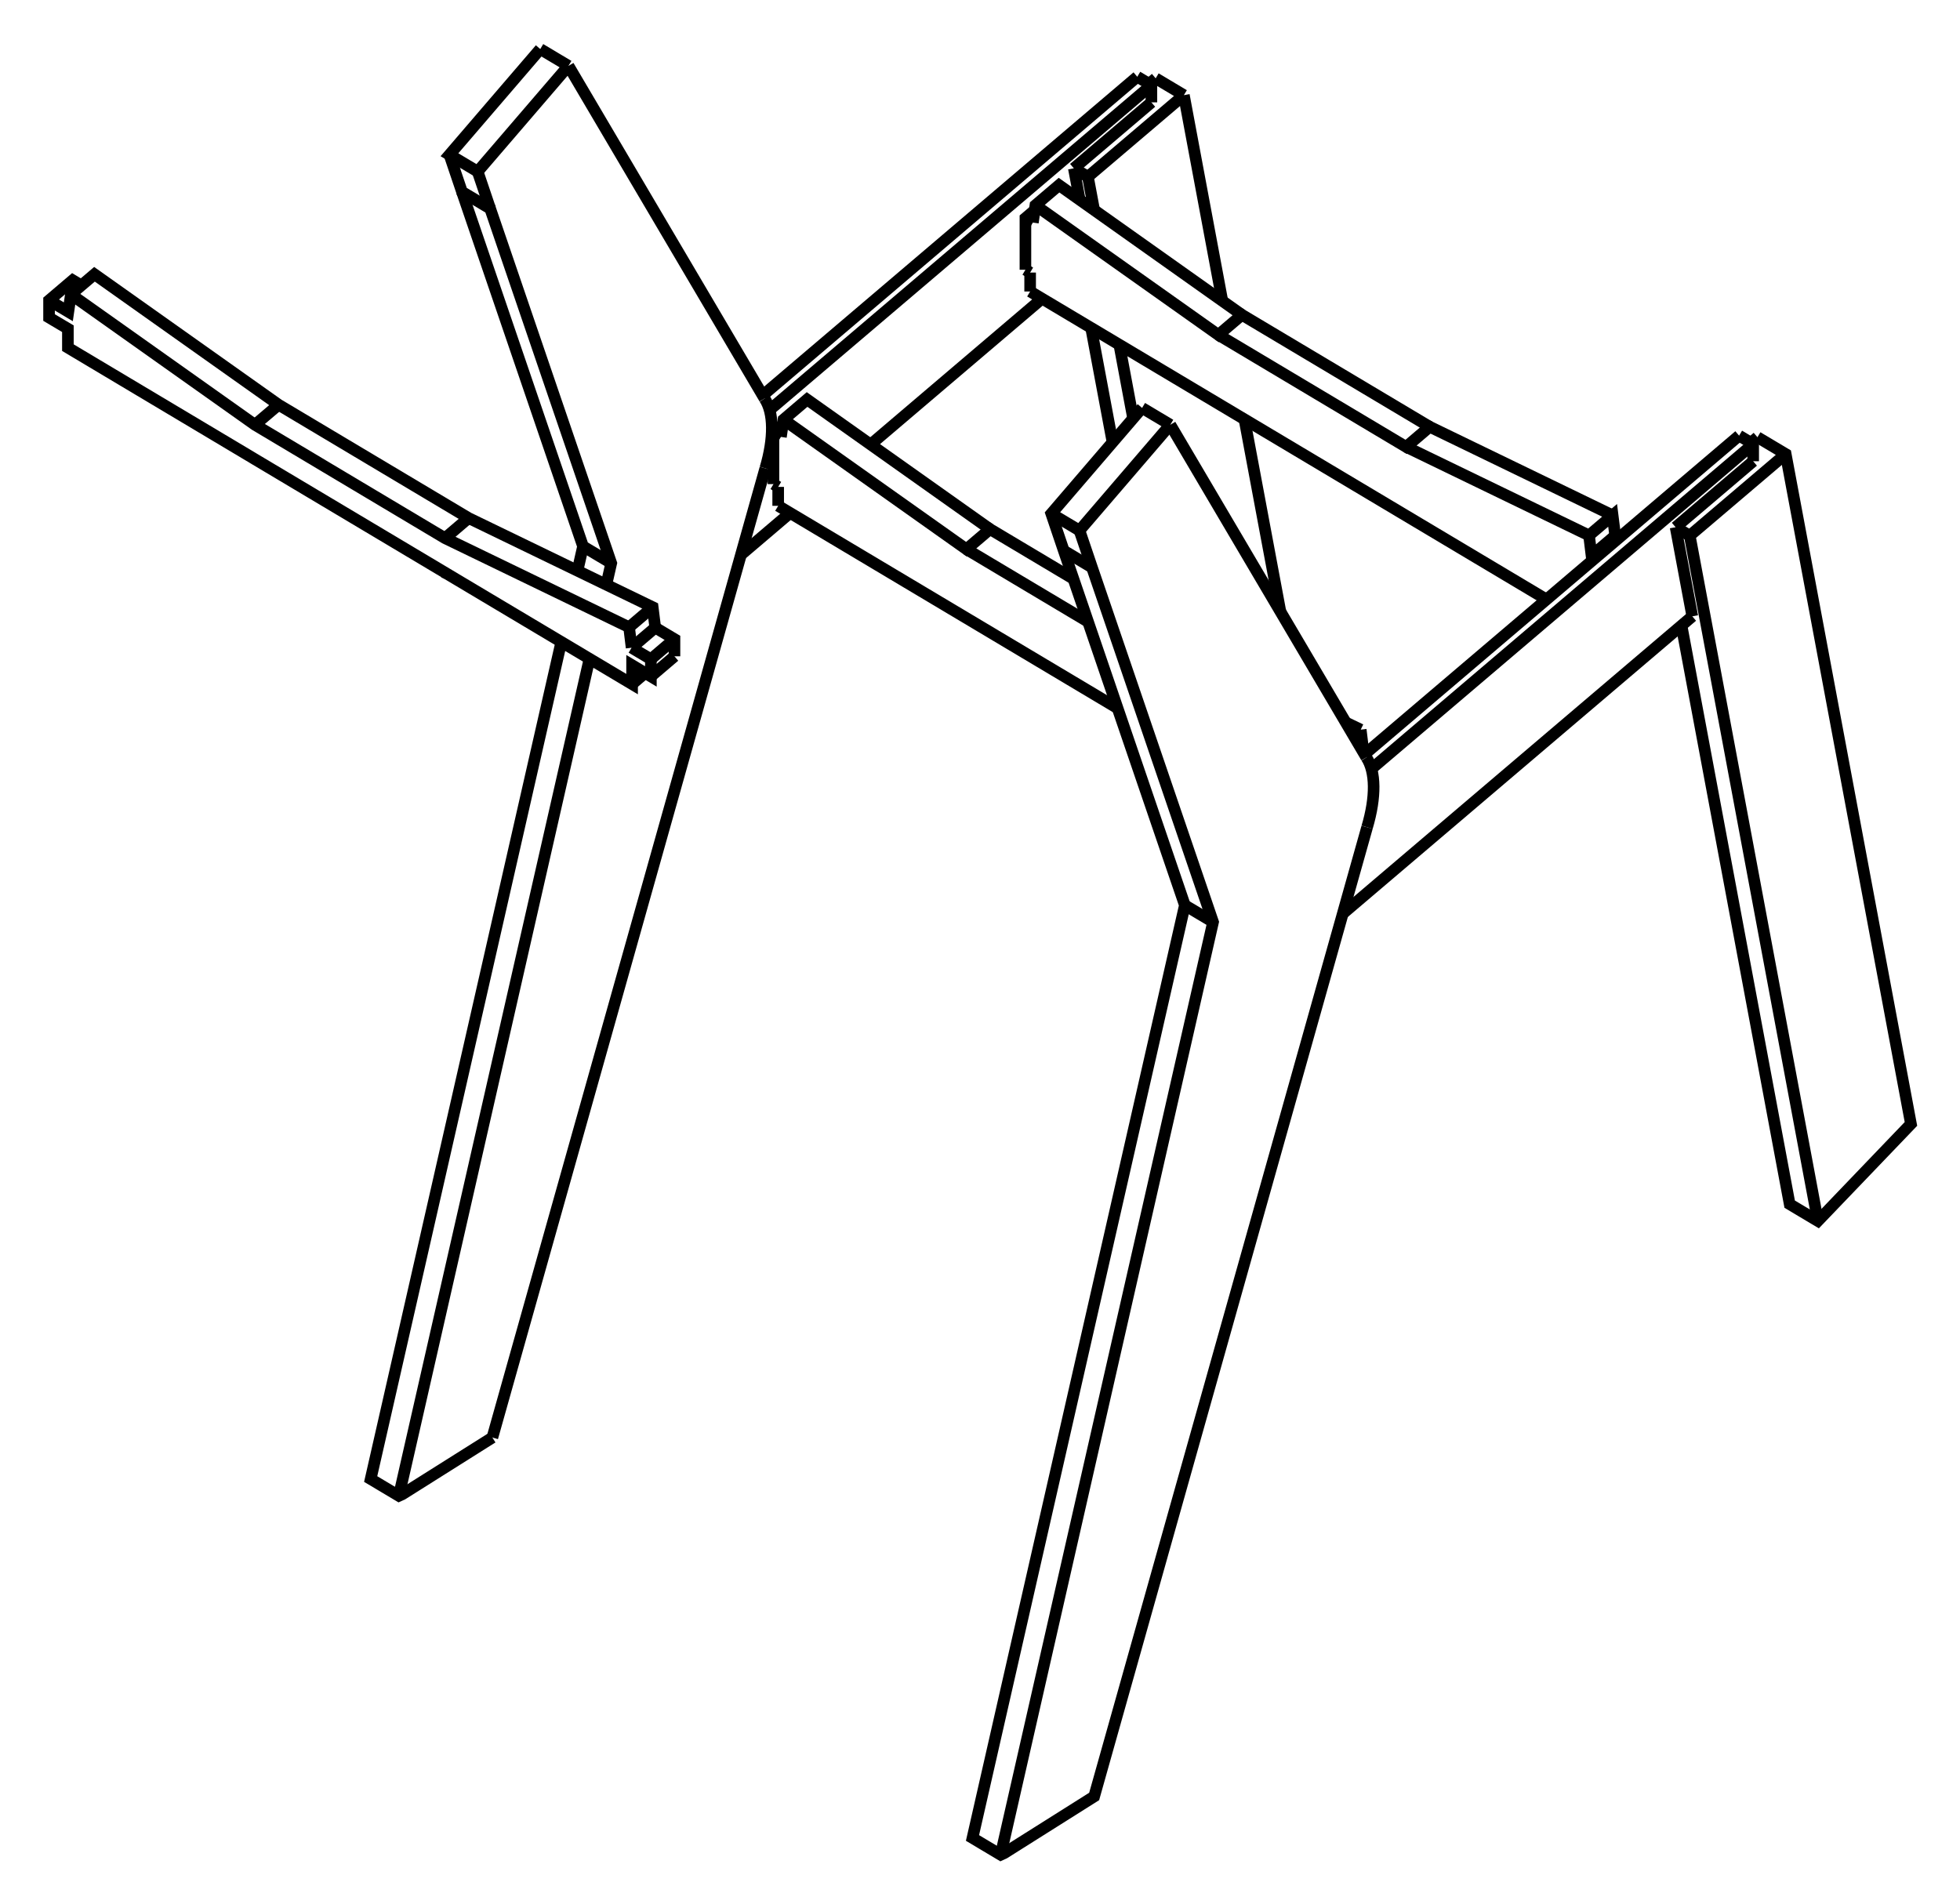
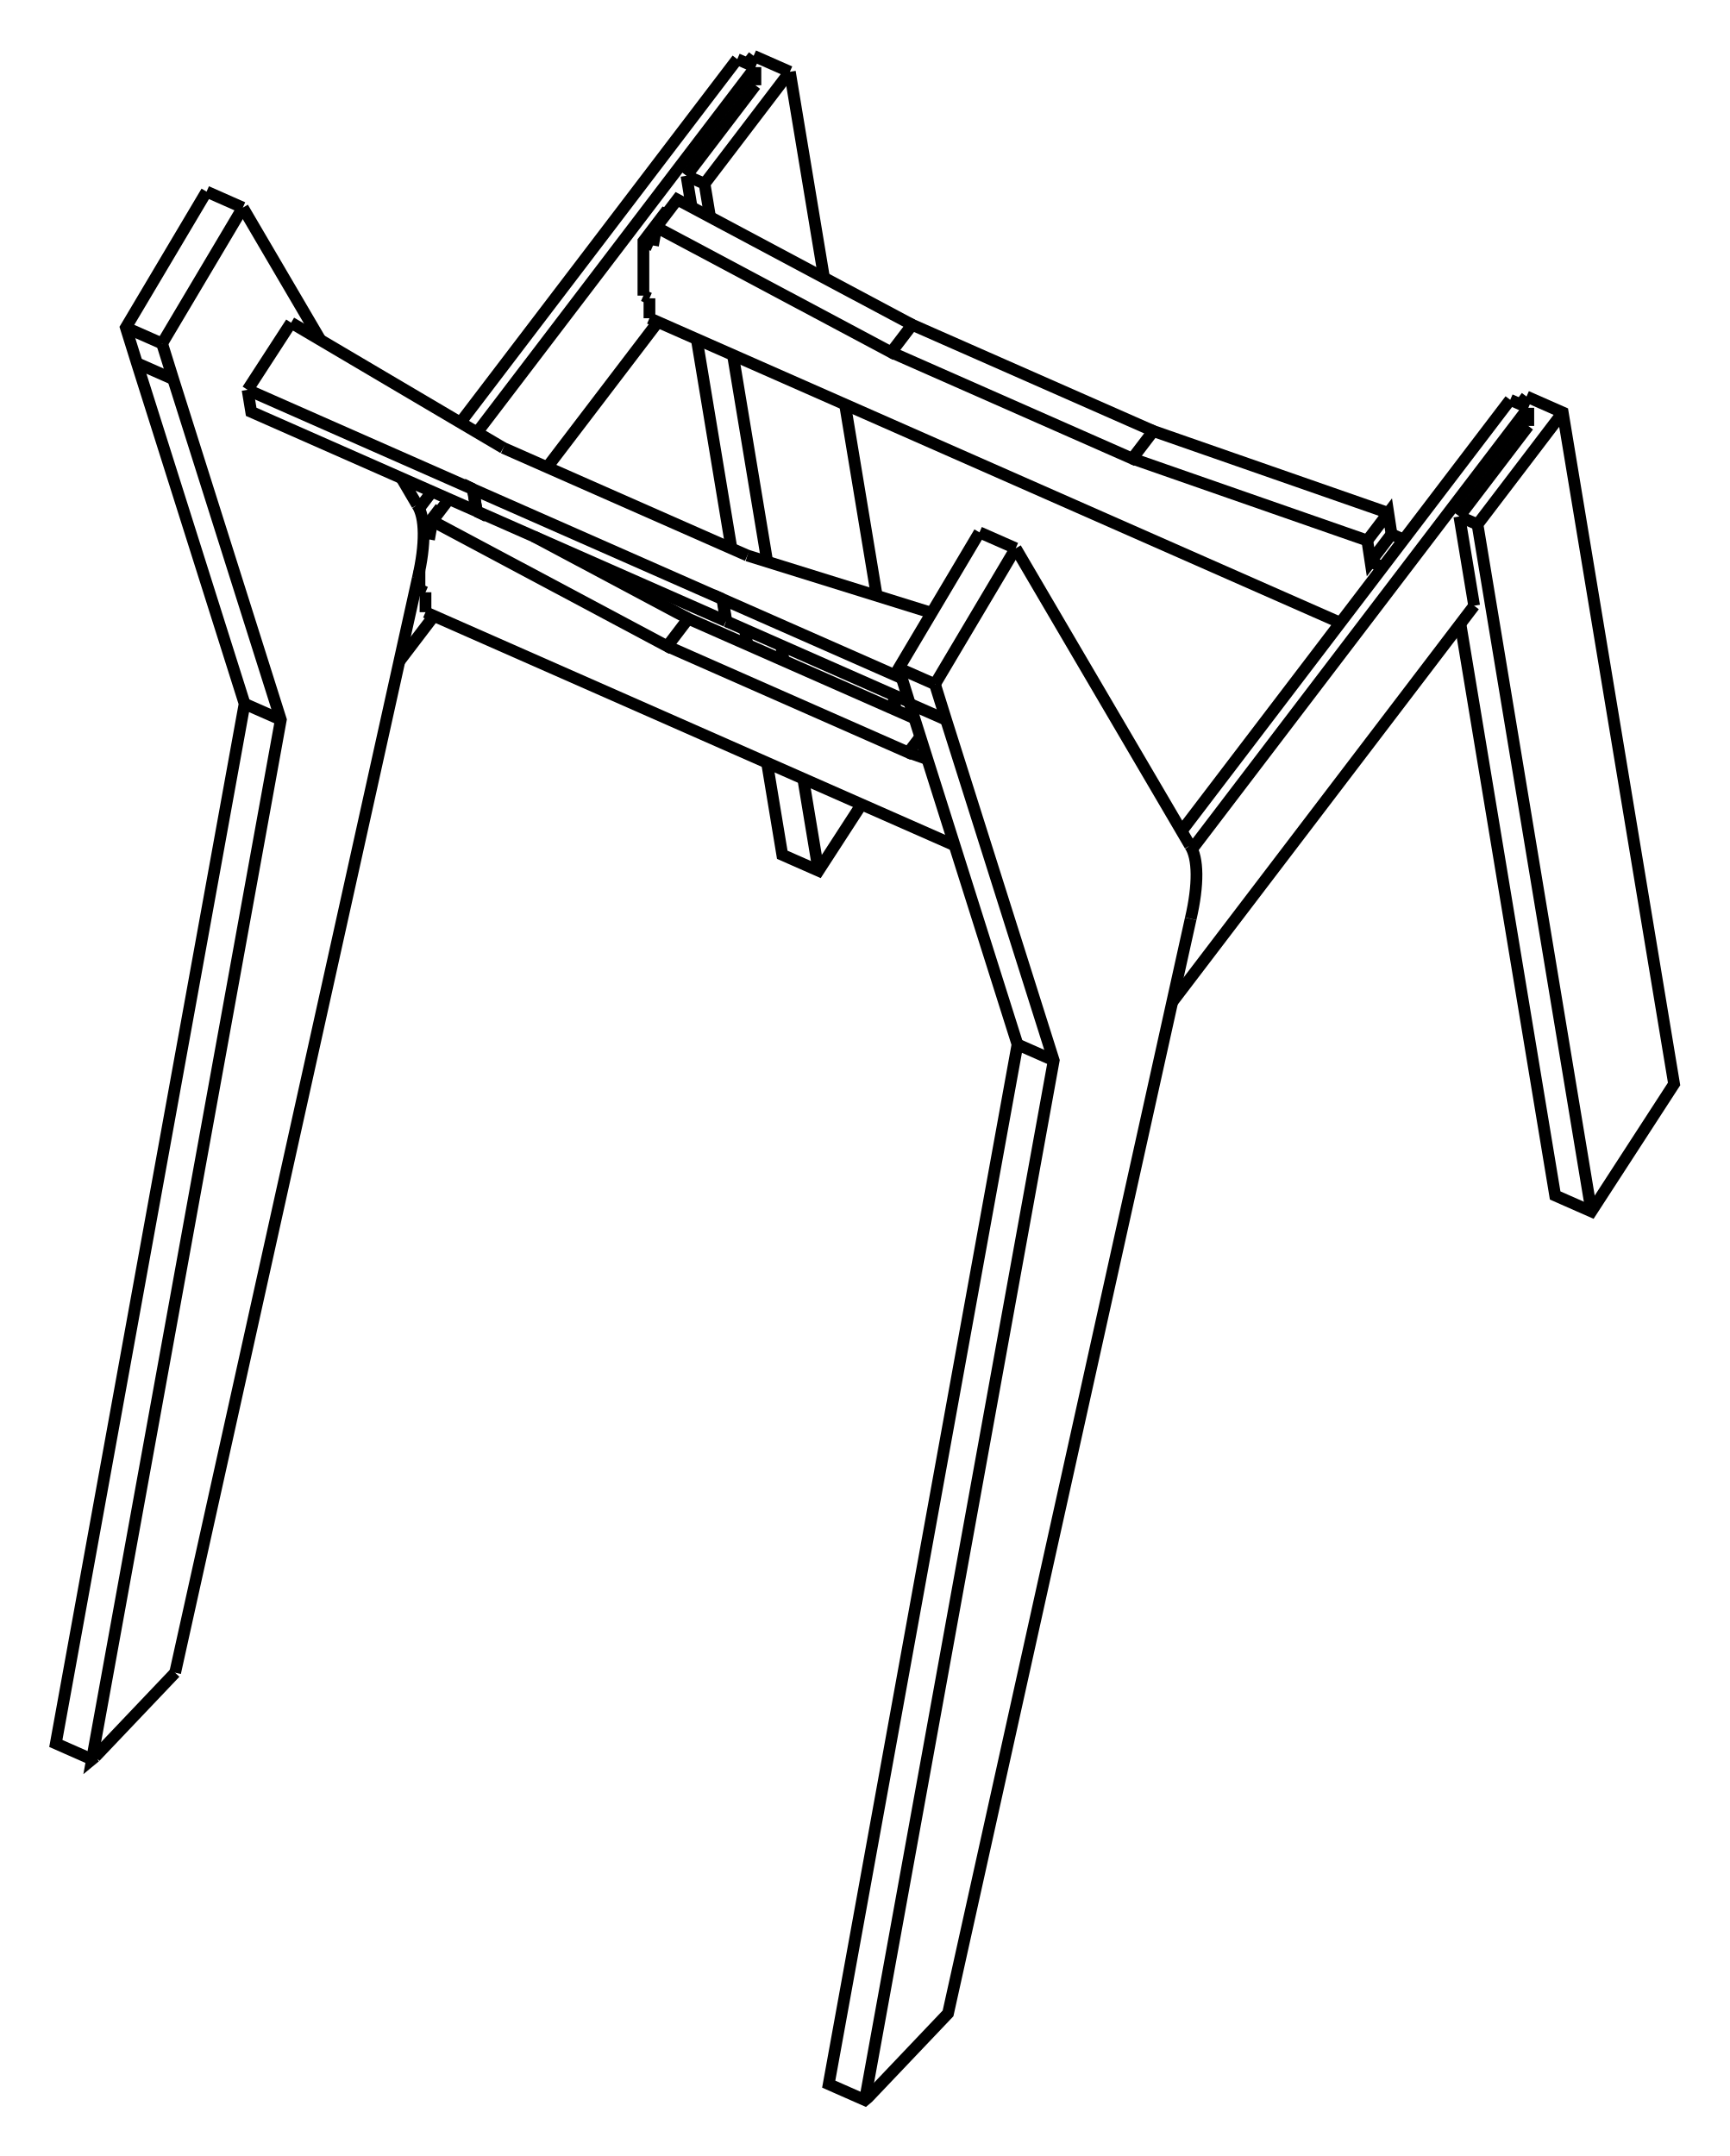
- <svg xmlns="http://www.w3.org/2000/svg" version="1.1" viewBox="-19.977 -11.961 39.954 38.816" fill="none" stroke="black" stroke-width="0.6%" vector-effect="non-scaling-stroke">
-   <path d="M 7.876 3.481 A 2.5 1.126 120.814 0 1 7.891 4.905" />
-   <path d="M 15.474 -3.079 L 7.839 3.418" />
-   <path d="M 3.304 -3.644 L 1.453 -1.488 L 1.708 -0.734 L 4.176 6.495 L -0.153 25.512 L 0.422 25.855 L 0.494 25.822 L 2.327 24.666 L 7.891 4.905" />
-   <path d="M 15.716 -2.934 L 15.848 -3.047" />
-   <path d="M 14.3 0.792 L 16.505 12.59 L 17.08 12.933 L 18.977 10.954 L 16.424 -2.704 L 15.848 -3.047" />
-   <path d="M 3.304 -3.644 L 3.879 -3.301" />
-   <path d="M 7.876 3.481 L 3.879 -3.301" />
-   <path d="M 2.028 -1.145 L 3.879 -3.301" />
-   <path d="M 2.028 -1.145 L 2.283 -0.391 L 4.751 6.838 L 0.422 25.855" />
-   <path d="M 15.761 -2.908 L 7.979 3.715" />
-   <path d="M 15.761 -2.557 L 15.761 -2.908" />
-   <path d="M 14.18 -1.212 L 15.761 -2.557" />
-   <path d="M 14.18 -1.212 L 14.52 0.605" />
-   <path d="M 7.395 6.667 L 14.52 0.605" />
-   <path d="M 15.474 -3.079 L 15.761 -2.908" />
-   <path d="M 1.453 -1.488 L 2.028 -1.145" />
-   <path d="M 16.424 -2.704 L 14.468 -1.04 L 17.08 12.933" />
-   <path d="M 14.18 -1.212 L 14.468 -1.04" />
-   <path d="M 1.708 -0.734 L 2.283 -0.391" />
-   <path d="M 4.176 6.495 L 4.751 6.838" />
-   <path d="M -0.277 -0.763 L 2.203 0.716" />
-   <path d="M -4.006 -3.406 L -0.277 -0.763 L 0.204 -1.173 L 1.904 -0.159" />
-   <path d="M -4.058 -3.053 L -4.006 -3.406 L -3.525 -3.816 L 0.204 -1.173" />
-   <path d="M -4.21 -3.144 L -4.058 -3.053" />
-   <path d="M -4.21 -2.091 L -4.21 -3.144 L -4.021 -3.304" />
-   <path d="M -4.114 -2.034 L -4.21 -2.091" />
-   <path d="M -4.114 -1.648 L -4.114 -2.034" />
-   <path d="M 2.805 2.479 L -4.114 -1.648" />
-   <path d="M 7.761 2.915 L 7.812 3.33 L 7.888 3.375" />
-   <path d="M 7.455 2.768 L 7.761 2.915" />
-   <path d="M 7.795 3.344 L 7.812 3.33" />
-   <path d="M 12.415 -1.045 L 12.466 -0.63 L 12.948 -1.04 L 13.024 -0.994" />
-   <path d="M 8.686 -2.85 L 12.415 -1.045 L 12.896 -1.454 L 12.948 -1.04" />
-   <path d="M 4.859 -5.133 L 8.686 -2.85 L 9.167 -3.26 L 12.896 -1.454" />
-   <path d="M 1.129 -7.776 L 4.859 -5.133 L 5.34 -5.542 L 9.167 -3.26" />
-   <path d="M 1.078 -7.423 L 1.129 -7.776 L 1.611 -8.186 L 5.34 -5.542" />
-   <path d="M 0.926 -7.514 L 1.078 -7.423" />
-   <path d="M 0.926 -6.461 L 0.926 -7.514 L 1.114 -7.674" />
-   <path d="M 1.022 -6.404 L 0.926 -6.461" />
-   <path d="M 1.022 -6.018 L 1.022 -6.404" />
-   <path d="M 11.548 0.261 L 1.022 -6.018" />
-   <path d="M 12.466 -0.63 L 12.542 -0.585" />
-   <path d="M 7.615 3.039 L 7.761 2.915" />
-   <path d="M 3.494 -10.225 L -4.289 -3.603" />
-   <path d="M 3.494 -9.874 L 3.494 -10.225" />
-   <path d="M 1.913 -8.529 L 3.494 -9.874" />
-   <path d="M 1.913 -8.529 L 2.033 -7.887" />
-   <path d="M -4.873 -0.65 L -3.871 -1.503" />
-   <path d="M -2.23 -2.898 L 1.265 -5.873" />
-   <path d="M -9.94 17.348 L -4.377 -2.412" />
-   <path d="M -4.392 -3.836 A 2.5 1.126 120.814 0 1 -4.377 -2.412" />
-   <path d="M 3.206 -10.396 L -4.429 -3.9" />
-   <path d="M 3.206 -10.396 L 3.494 -10.225" />
-   <path d="M 3.448 -10.252 L 3.581 -10.364" />
-   <path d="M 4.156 -10.021 L 3.581 -10.364" />
-   <path d="M 4.156 -10.021 L 2.2 -8.357 L 2.327 -7.678" />
-   <path d="M 1.913 -8.529 L 2.2 -8.357" />
-   <path d="M 2.265 -5.276 L 2.702 -2.942" />
-   <path d="M 2.84 -4.933 L 3.121 -3.431" />
-   <path d="M -8.964 -10.961 L -10.815 -8.806 L -10.24 -8.463 L -8.389 -10.618" />
-   <path d="M -10.815 -8.806 L -10.56 -8.051 L -9.985 -7.708 L -7.517 -0.479 L -7.617 -0.04" />
-   <path d="M -10.56 -8.051 L -8.092 -0.822 L -7.517 -0.479" />
-   <path d="M -8.092 -0.822 L -8.205 -0.324" />
-   <path d="M -8.535 1.127 L -12.421 18.194 L -11.846 18.537 L -11.774 18.504 L -9.94 17.348" />
-   <path d="M -4.392 -3.836 L -8.389 -10.618" />
-   <path d="M -10.24 -8.463 L -9.985 -7.708" />
-   <path d="M -7.96 1.47 L -11.846 18.537" />
-   <path d="M -8.964 -10.961 L -8.389 -10.618" />
-   <path d="M 6.124 0.509 L 5.391 -3.411" />
-   <path d="M 4.94 -5.826 L 4.156 -10.021" />
-   <path d="M -7.102 1.245 L -6.62 0.835 L -6.228 1.069 L -6.228 1.42" />
-   <path d="M -6.709 1.479 L -6.228 1.069" />
-   <path d="M -7.102 1.245 L -6.709 1.479 L -6.709 1.83 L -7.092 1.601 L -7.092 1.987 L -10.859 -0.259 L -10.865 -0.262 L -10.865 -0.263 L -14.821 -2.622 L -14.821 -2.622 L -14.827 -2.626 L -18.593 -4.873 L -18.593 -5.259 L -18.977 -5.487 L -18.977 -5.838 L -18.495 -6.248 L -18.318 -6.142" />
-   <path d="M -6.709 1.83 L -6.228 1.42" />
-   <path d="M -7.092 1.987 L -6.826 1.76" />
-   <path d="M -14.821 -2.622 L -14.82 -2.622" />
-   <path d="M -18.977 -5.838 L -18.584 -5.604 L -18.532 -5.96 L -14.78 -3.3 L -10.906 -0.989 L -7.153 0.827 L -7.102 1.245" />
-   <path d="M -18.532 -5.96 L -18.051 -6.369 L -14.298 -3.709 L -10.425 -1.399 L -6.672 0.418 L -6.62 0.835" />
-   <path d="M -14.78 -3.3 L -14.298 -3.709" />
-   <path d="M -10.906 -0.989 L -10.425 -1.399" />
-   <path d="M -7.153 0.827 L -6.672 0.418" />
+ <svg xmlns="http://www.w3.org/2000/svg" version="1.1" viewBox="-15.492 -13.365 30.985 38.616" fill="none" stroke="black" stroke-width="0.6%" vector-effect="non-scaling-stroke">
+   <path d="M 5.822 1.779 A 2.5 0.814 113.787 0 1 5.834 3.092" />
+   <path d="M 11.557 -6.204 L 5.671 1.521" />
+   <path d="M 2.051 -3.83 L 0.605 -1.396 L 0.804 -0.758 L 2.732 5.342 L -0.649 23.964 L -0 24.25 L 0.056 24.203 L 1.488 22.697 L 5.834 3.092" />
+   <path d="M 11.742 -6.122 L 11.849 -6.263" />
+   <path d="M 10.665 -2.192 L 12.362 8.047 L 13.011 8.333 L 14.492 6.05 L 12.498 -5.977 L 11.849 -6.263" />
+   <path d="M 2.051 -3.83 L 2.7 -3.544" />
+   <path d="M 5.822 1.779 L 2.7 -3.544" />
+   <path d="M 1.254 -1.11 L 2.7 -3.544" />
+   <path d="M 1.254 -1.11 L 1.453 -0.472 L 3.381 5.628 L -0 24.25" />
+   <path d="M 11.881 -6.061 L 5.858 1.844" />
+   <path d="M 11.881 -5.736 L 11.881 -6.061" />
+   <path d="M 10.646 -4.115 L 11.881 -5.736" />
+   <path d="M 10.646 -4.115 L 10.911 -2.516" />
+   <path d="M 5.504 4.582 L 10.911 -2.516" />
+   <path d="M 11.557 -6.204 L 11.881 -6.061" />
+   <path d="M 0.605 -1.396 L 1.254 -1.11" />
+   <path d="M 12.498 -5.977 L 10.971 -3.972 L 13.011 8.333" />
+   <path d="M 10.646 -4.115 L 10.971 -3.972" />
+   <path d="M 0.804 -0.758 L 1.453 -0.472" />
+   <path d="M 2.732 5.342 L 3.381 5.628" />
+   <path d="M -2.106 -3.415 L 1.195 -2.388" />
+   <path d="M -6.477 -5.342 L -2.106 -3.415" />
+   <path d="M -10.278 -7.585 L -6.477 -5.342" />
+   <path d="M -11.058 -6.383 L -10.278 -7.585" />
+   <path d="M -7.024 -4.604 L -11.058 -6.383" />
+   <path d="M -7.018 -4.601 L -7.024 -4.604 L -6.959 -4.21 L -10.993 -5.989 L -11.058 -6.383" />
+   <path d="M -7.017 -4.601 L -7.018 -4.601 L -6.953 -4.207 L -6.959 -4.21" />
+   <path d="M -2.554 -2.634 L -7.017 -4.601 L -6.952 -4.207 L -6.953 -4.207" />
+   <path d="M -2.554 -2.633 L -2.554 -2.634" />
+   <path d="M -2.547 -2.631 L -2.554 -2.633 L -2.489 -2.239" />
+   <path d="M 0.661 -1.217 L -2.547 -2.631 L -2.482 -2.237 L -2.489 -2.239" />
+   <path d="M -2.489 -2.24 L -6.952 -4.207" />
+   <path d="M 0.793 -0.793 L -2.482 -2.237" />
+   <path d="M 0.777 0.113 L 1.117 0.232" />
+   <path d="M -3.541 -1.79 L 0.777 0.113 L 0.991 -0.167" />
+   <path d="M -7.749 -4.033 L -3.541 -1.79 L -3.165 -2.284 L 0.887 -0.498" />
+   <path d="M -7.808 -3.703 L -7.749 -4.033 L -7.449 -4.427" />
+   <path d="M -7.906 -3.747 L -7.808 -3.703" />
+   <path d="M -7.979 -2.805 L -7.979 -3.148" />
+   <path d="M -7.871 -2.757 L -7.979 -2.805" />
+   <path d="M -7.871 -2.4 L -7.871 -2.757" />
+   <path d="M 1.606 1.777 L -7.871 -2.4" />
+   <path d="M -5.928 -3.756 L -3.165 -2.284" />
+   <path d="M -7.603 -4.272 L -7.576 -4.261" />
+   <path d="M 8.997 -3.684 L 9.055 -3.303 L 9.431 -3.797 L 9.649 -3.7" />
+   <path d="M 4.788 -5.151 L 8.997 -3.684 L 9.373 -4.178 L 9.431 -3.797" />
+   <path d="M 0.47 -7.055 L 4.788 -5.151 L 5.165 -5.645 L 9.373 -4.178" />
+   <path d="M -3.738 -9.297 L 0.47 -7.055 L 0.846 -7.548 L 5.165 -5.645" />
+   <path d="M -3.796 -8.968 L -3.738 -9.297 L -3.362 -9.791 L 0.846 -7.548" />
+   <path d="M -3.968 -9.043 L -3.796 -8.968" />
+   <path d="M -3.968 -8.07 L -3.968 -9.043 L -3.592 -9.537 L -3.565 -9.525" />
+   <path d="M -3.86 -8.022 L -3.968 -8.07" />
+   <path d="M -3.86 -7.665 L -3.86 -8.022" />
+   <path d="M 8.514 -2.211 L -3.86 -7.665" />
+   <path d="M 9.055 -3.303 L 9.273 -3.207" />
+   <path d="M -8.021 -4.323 A 2.5 0.814 113.787 0 1 -8.009 -3.01" />
+   <path d="M -8.021 -4.323 L -8.303 -4.803" />
+   <path d="M -9.752 -7.274 L -11.143 -9.646" />
+   <path d="M -12.355 16.595 L -8.009 -3.01" />
+   <path d="M -12.589 -7.212 L -11.143 -9.646" />
+   <path d="M -13.787 18.101 L -12.355 16.595" />
+   <path d="M -12.589 -7.212 L -12.39 -6.574 L -10.462 -0.474 L -13.844 18.148 L -13.787 18.101" />
+   <path d="M -7.907 -3.874 L -7.603 -4.272" />
+   <path d="M -1.962 -12.163 L -6.948 -5.619" />
+   <path d="M -7.754 -4.561 L -7.985 -4.258" />
+   <path d="M -1.962 -11.838 L -1.962 -12.163" />
+   <path d="M -3.197 -10.217 L -1.962 -11.838" />
+   <path d="M -3.197 -10.217 L -3.104 -9.653" />
+   <path d="M -8.34 -1.52 L -7.72 -2.334" />
+   <path d="M -5.692 -4.996 L -3.709 -7.598" />
+   <path d="M -11.792 -9.933 L -11.143 -9.646" />
+   <path d="M -13.238 -7.498 L -12.589 -7.212" />
+   <path d="M -11.792 -9.933 L -13.238 -7.498 L -13.039 -6.86 L -11.111 -0.76 L -14.492 17.862 L -13.844 18.148" />
+   <path d="M -13.039 -6.86 L -12.39 -6.574" />
+   <path d="M -11.111 -0.76 L -10.462 -0.474" />
+   <path d="M -2.287 -12.306 L -7.247 -5.796" />
+   <path d="M -8.079 -4.704 L -8.172 -4.581" />
+   <path d="M -2.287 -12.306 L -1.962 -12.163" />
+   <path d="M -2.102 -12.224 L -1.994 -12.365" />
+   <path d="M -1.345 -12.079 L -1.994 -12.365" />
+   <path d="M -1.345 -12.079 L -2.873 -10.074 L -2.774 -9.477" />
+   <path d="M -3.197 -10.217 L -2.873 -10.074" />
+   <path d="M -3.013 -7.292 L -2.391 -3.54" />
+   <path d="M -2.15 -2.091 L -2.105 -1.816" />
+   <path d="M -1.754 0.296 L -1.481 1.945 L -0.832 2.231 L -0.061 1.042" />
+   <path d="M -2.364 -7.005 L -1.75 -3.304" />
+   <path d="M -1.501 -1.805 L -1.456 -1.53" />
+   <path d="M -1.106 0.582 L -0.832 2.231" />
+   <path d="M 0.551 -0.646 L 0.505 -0.92" />
+   <path d="M 0.211 -2.694 L -0.357 -6.121" />
+   <path d="M -0.733 -8.39 L -1.345 -12.079" />
</svg>
